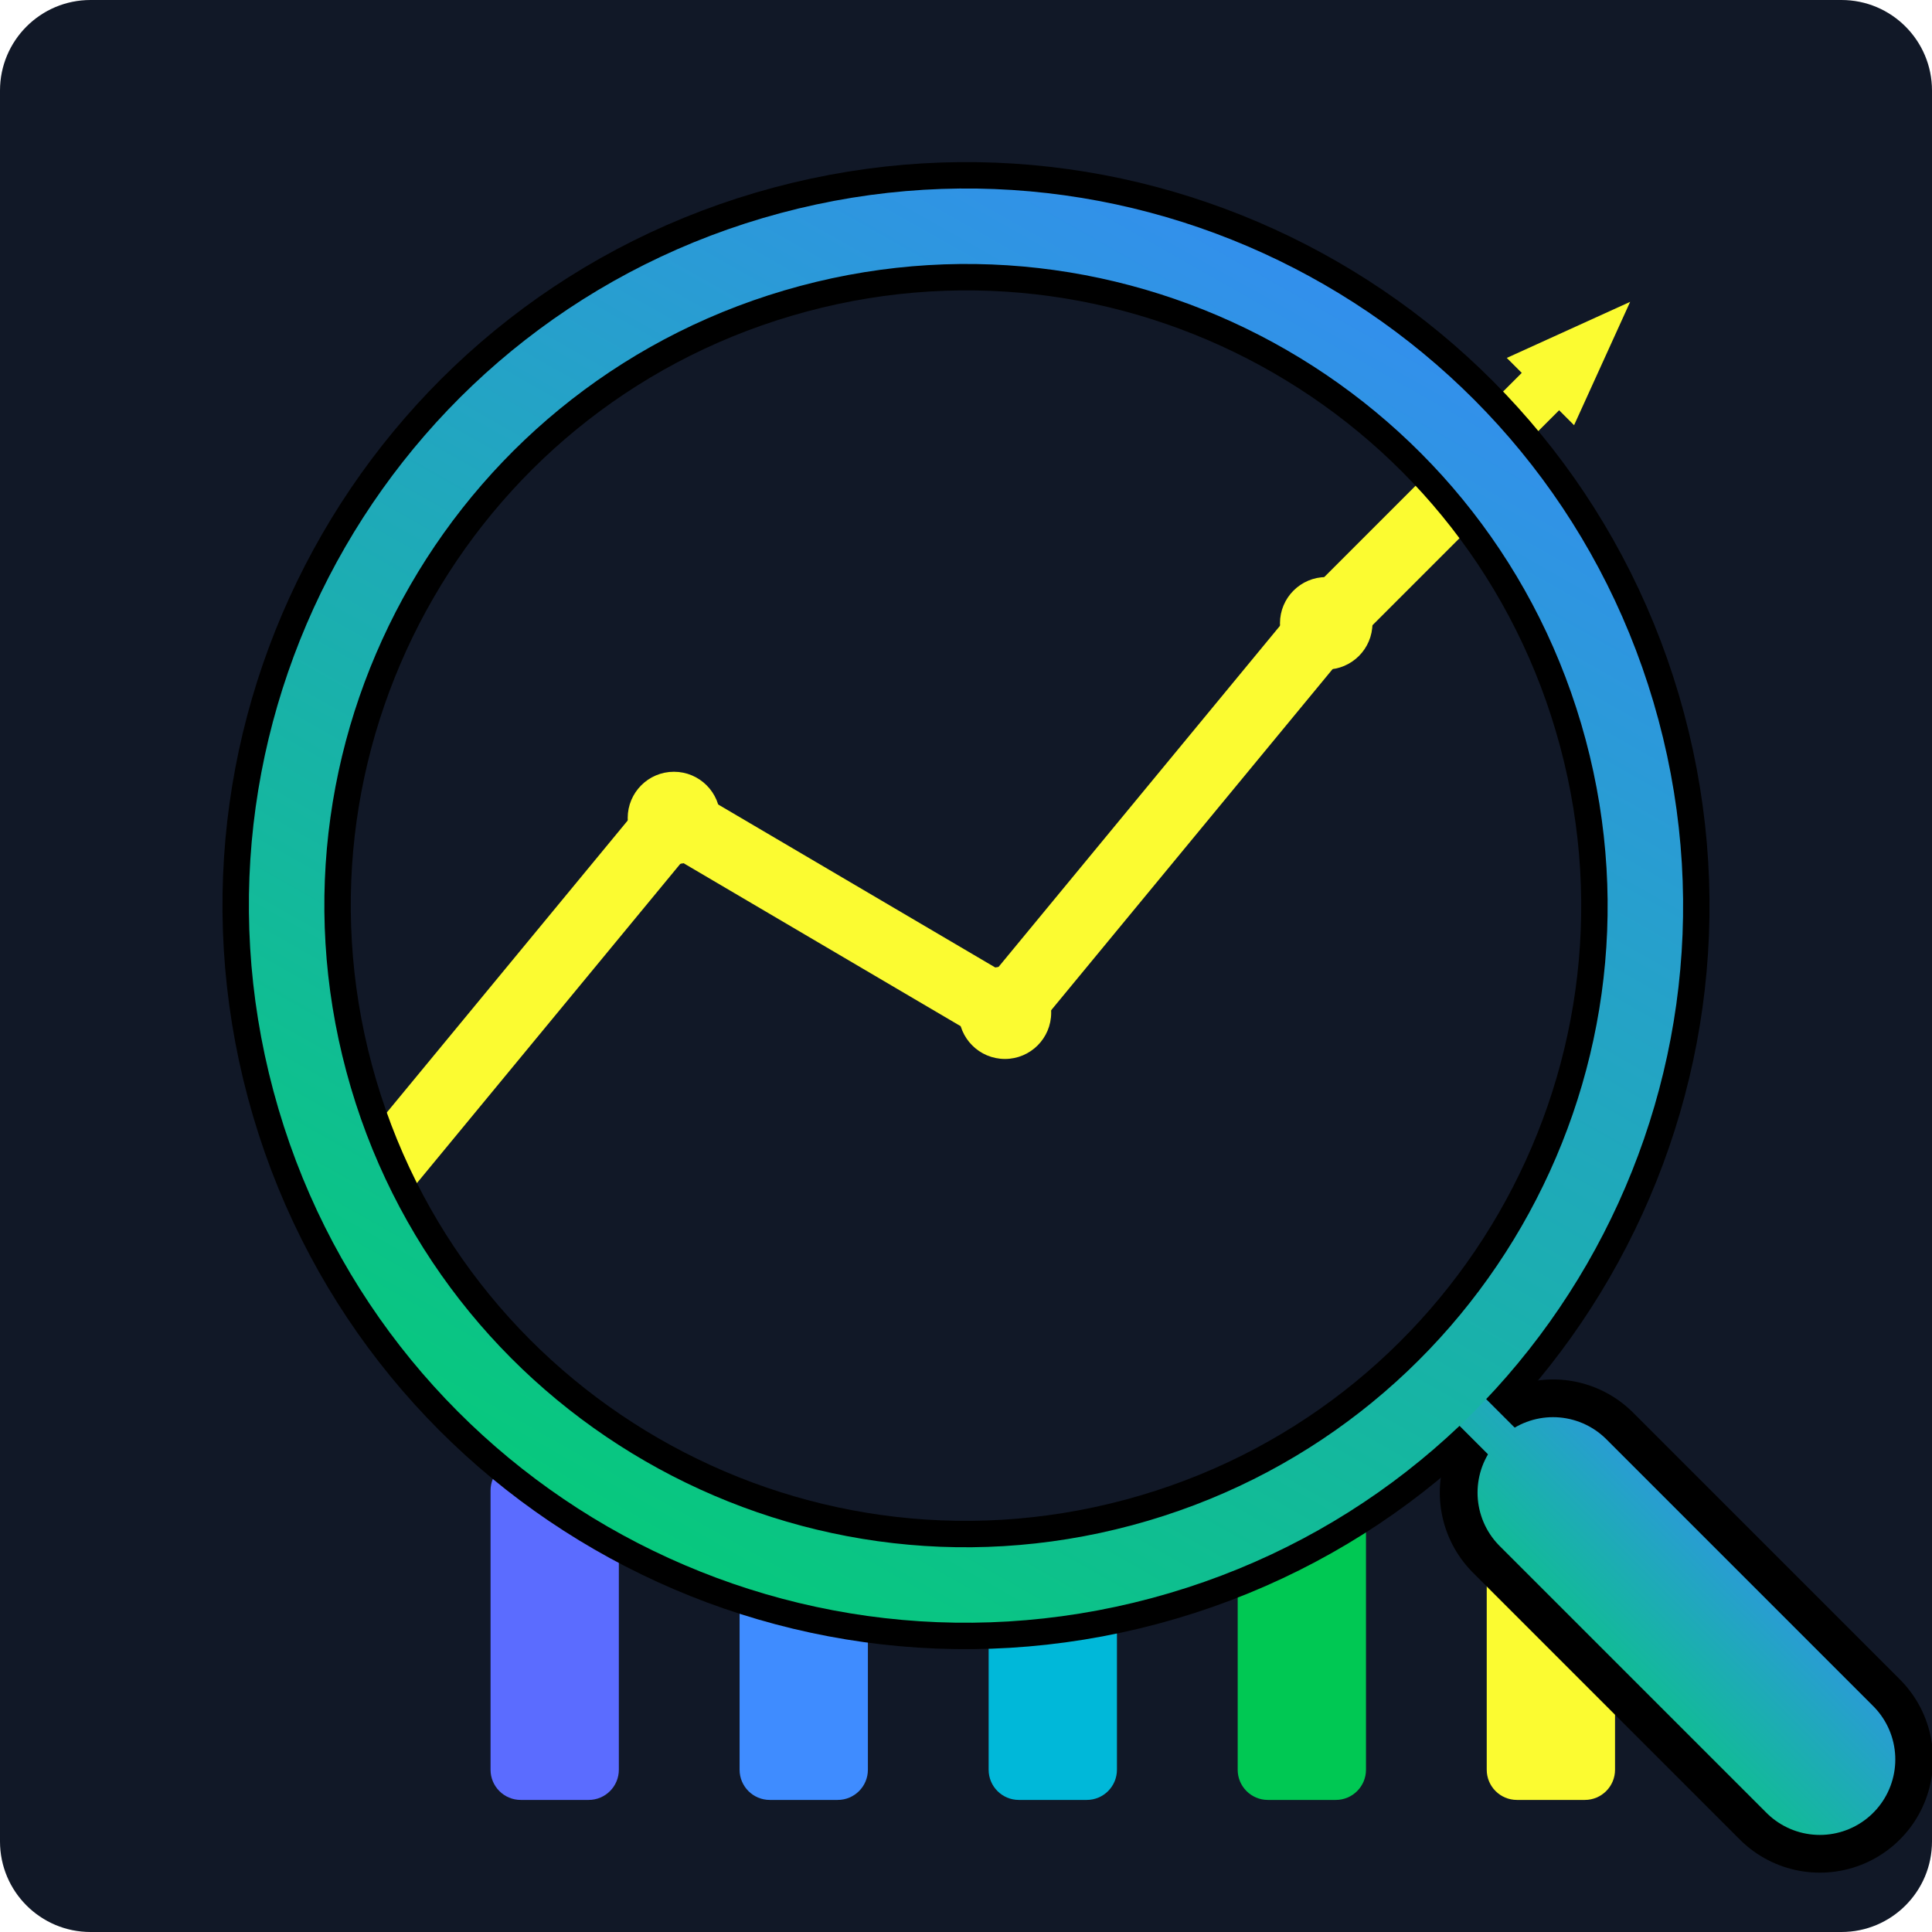
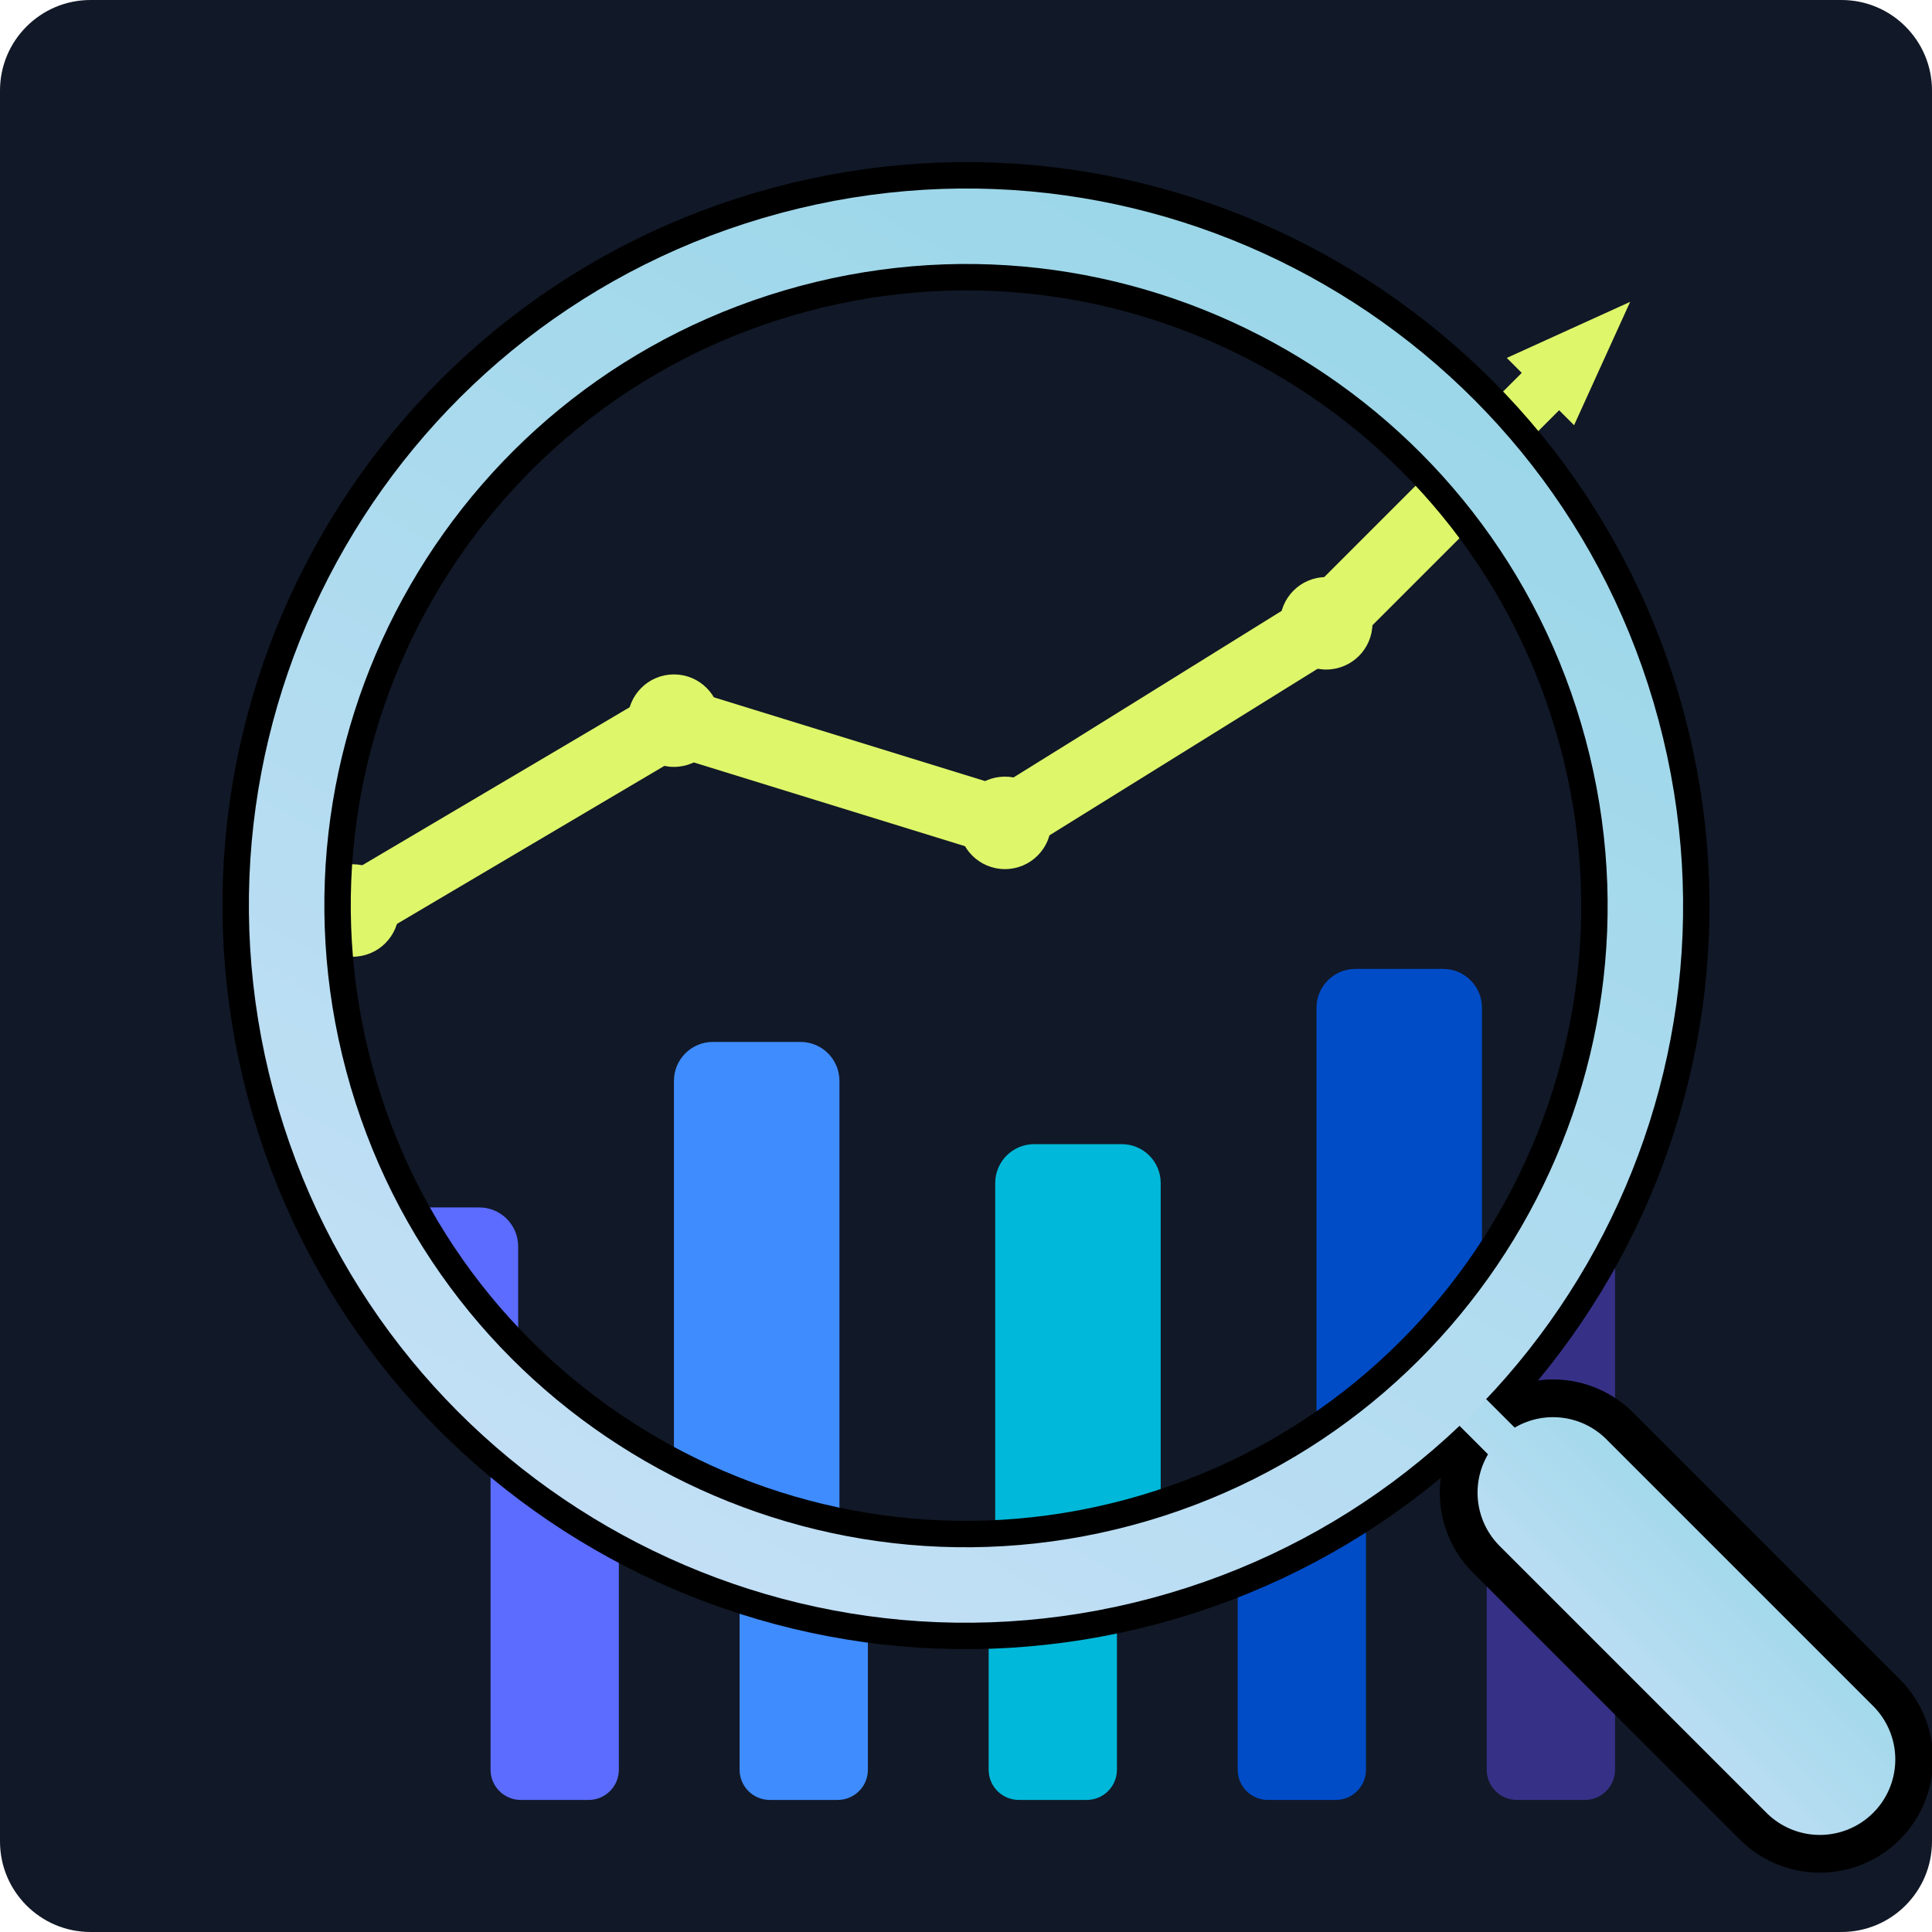
<svg xmlns="http://www.w3.org/2000/svg" viewBox="0 0 512 512" width="512" height="512">
  <defs>
-     <clipPath id="lens-clip-_R_0_">
+     <clipPath id="lens-clip-_r_0_">
      <circle cx="256" cy="240" r="168" />
    </clipPath>
-     <linearGradient id="ring-gradient-_R_0_" x1="0%" y1="100%" x2="100%" y2="0%">
-       <stop offset="0%" stop-color="#00d26a" />
-       <stop offset="100%" stop-color="#3a86ff" />
+     <linearGradient id="ring-gradient-_r_0_" x1="0%" y1="100%" x2="100%" y2="0%">
+       <stop offset="0%" stop-color="#c9e1f8" />
+       <stop offset="100%" stop-color="#94d5e6" />
    </linearGradient>
  </defs>
  <rect width="512" height="512" rx="24" fill="#111827" />
  <g id="logo">
    <g id="chart">
      <g transform="translate(130 252)">
        <g id="bars">
-           <rect x="0" y="135" width="34" height="90" rx="8" fill="#5b6cff" />
-           <rect x="66" y="155" width="34" height="70" rx="8" fill="#3f8cff" />
-           <rect x="132" y="155" width="34" height="70" rx="8" fill="#00b8d9" />
-           <rect x="198" y="135" width="34" height="90" rx="8" fill="#00c853" />
-           <rect x="264" y="135" width="34" height="90" rx="8" fill="#fbfb31" />
+           <rect x="0" y="50" width="34" height="175" rx="8" fill="#5b6cff" />
+           <rect x="66" y="16" width="34" height="209" rx="8" fill="#3f8cff" />
+           <rect x="132" y="37" width="34" height="188" rx="8" fill="#00b8d9" />
+           <rect x="198" y="1" width="34" height="224" rx="8" fill="#004cc7" />
+           <rect x="264" y="-43" width="34" height="268" rx="8" fill="#363187" />
        </g>
      </g>
      <g transform="translate(130 22)">
-         <g id="trend" fill="#fbfb31" stroke="#fbfb31">
-           <path d="M0 280 L66 200 L134 240 L200 160 L280 80" fill="none" stroke-width="14" stroke-linecap="butt" stroke-linejoin="round" />
+         <g id="trend" fill="#def66a" stroke="#def66a">
+           <path d="M0 219 L66 180 L134 201 L200 160 L280 80" fill="none" stroke-width="14" stroke-linecap="butt" stroke-linejoin="round" />
          <path d="M296.971 63.029 L286.364 86.364 L273.636 73.636 Z" stroke-linecap="round" stroke-width="5" />
          <g id="trend-nodes">
-             <circle cx="0" cy="280" r="9" />
-             <circle cx="66" cy="200" r="9" />
-             <circle cx="134" cy="240" r="9" />
+             <circle cx="0" cy="219" r="9" />
+             <circle cx="66" cy="180" r="9" />
+             <circle cx="134" cy="201" r="9" />
            <circle cx="200" cy="160" r="9" />
          </g>
        </g>
      </g>
-       <g clip-path="url(#lens-clip-_R_0_)">
+       <g clip-path="url(#lens-clip-_r_0_)">
        <circle cx="256" cy="240" r="168" fill="#111827" />
        <g transform="translate(256 240) scale(1.29) translate(-256 -240)">
          <g transform="translate(130 252)">
            <g id="bars-lens">
-               <rect x="0" y="135" width="34" height="90" rx="8" fill="#5b6cff" />
-               <rect x="66" y="155" width="34" height="70" rx="8" fill="#3f8cff" />
-               <rect x="132" y="155" width="34" height="70" rx="8" fill="#00b8d9" />
-               <rect x="198" y="135" width="34" height="90" rx="8" fill="#00c853" />
-               <rect x="264" y="135" width="34" height="90" rx="8" fill="#fbfb31" />
+               <rect x="0" y="50" width="34" height="175" rx="8" fill="#5b6cff" />
+               <rect x="66" y="16" width="34" height="209" rx="8" fill="#3f8cff" />
+               <rect x="132" y="37" width="34" height="188" rx="8" fill="#00b8d9" />
+               <rect x="198" y="1" width="34" height="224" rx="8" fill="#004cc7" />
+               <rect x="264" y="-43" width="34" height="268" rx="8" fill="#363187" />
            </g>
          </g>
          <g transform="translate(130 22)">
-             <g id="trend-lens" fill="#fbfb31" stroke="#fbfb31">
-               <path d="M0 280 L66 200 L134 240 L200 160 L280 80" fill="none" stroke-width="14" stroke-linecap="butt" stroke-linejoin="round" />
+             <g id="trend-lens" fill="#def66a" stroke="#def66a">
+               <path d="M0 219 L66 180 L134 201 L200 160 L280 80" fill="none" stroke-width="14" stroke-linecap="butt" stroke-linejoin="round" />
              <path d="M296.971 63.029 L286.364 86.364 L273.636 73.636 Z" stroke-linecap="round" stroke-width="5" />
              <g id="trend-lens-nodes">
-                 <circle cx="0" cy="280" r="9" />
-                 <circle cx="66" cy="200" r="9" />
-                 <circle cx="134" cy="240" r="9" />
+                 <circle cx="0" cy="219" r="9" />
+                 <circle cx="66" cy="180" r="9" />
+                 <circle cx="134" cy="201" r="9" />
                <circle cx="200" cy="160" r="9" />
              </g>
            </g>
          </g>
        </g>
      </g>
    </g>
    <g id="magnifying-glass" stroke-linecap="round">
      <circle cx="256" cy="240" r="180" fill="none" stroke="#000000" stroke-width="34" transform="rotate(-15 256 240)" />
      <path d="M383.279 367.279 L453.99 437.99" stroke="#000000" stroke-width="16" />
      <path d="M411.563 395.563 L482.274 466.274" stroke="#000000" stroke-width="60" />
-       <path d="M383.279 367.279 L453.99 437.99" stroke="url(#ring-gradient-_R_0_)" stroke-width="10" />
-       <path d="M411.563 395.563 L482.274 466.274" stroke="url(#ring-gradient-_R_0_)" stroke-width="40" />
-       <circle cx="256" cy="240" r="180" fill="none" stroke="url(#ring-gradient-_R_0_)" stroke-width="20" transform="rotate(-15 256 240)" />
+       <path d="M383.279 367.279 L453.99 437.99" stroke="url(#ring-gradient-_r_0_)" stroke-width="10" />
+       <path d="M411.563 395.563 L482.274 466.274" stroke="url(#ring-gradient-_r_0_)" stroke-width="40" />
+       <circle cx="256" cy="240" r="180" fill="none" stroke="url(#ring-gradient-_r_0_)" stroke-width="20" transform="rotate(-15 256 240)" />
    </g>
  </g>
</svg>
